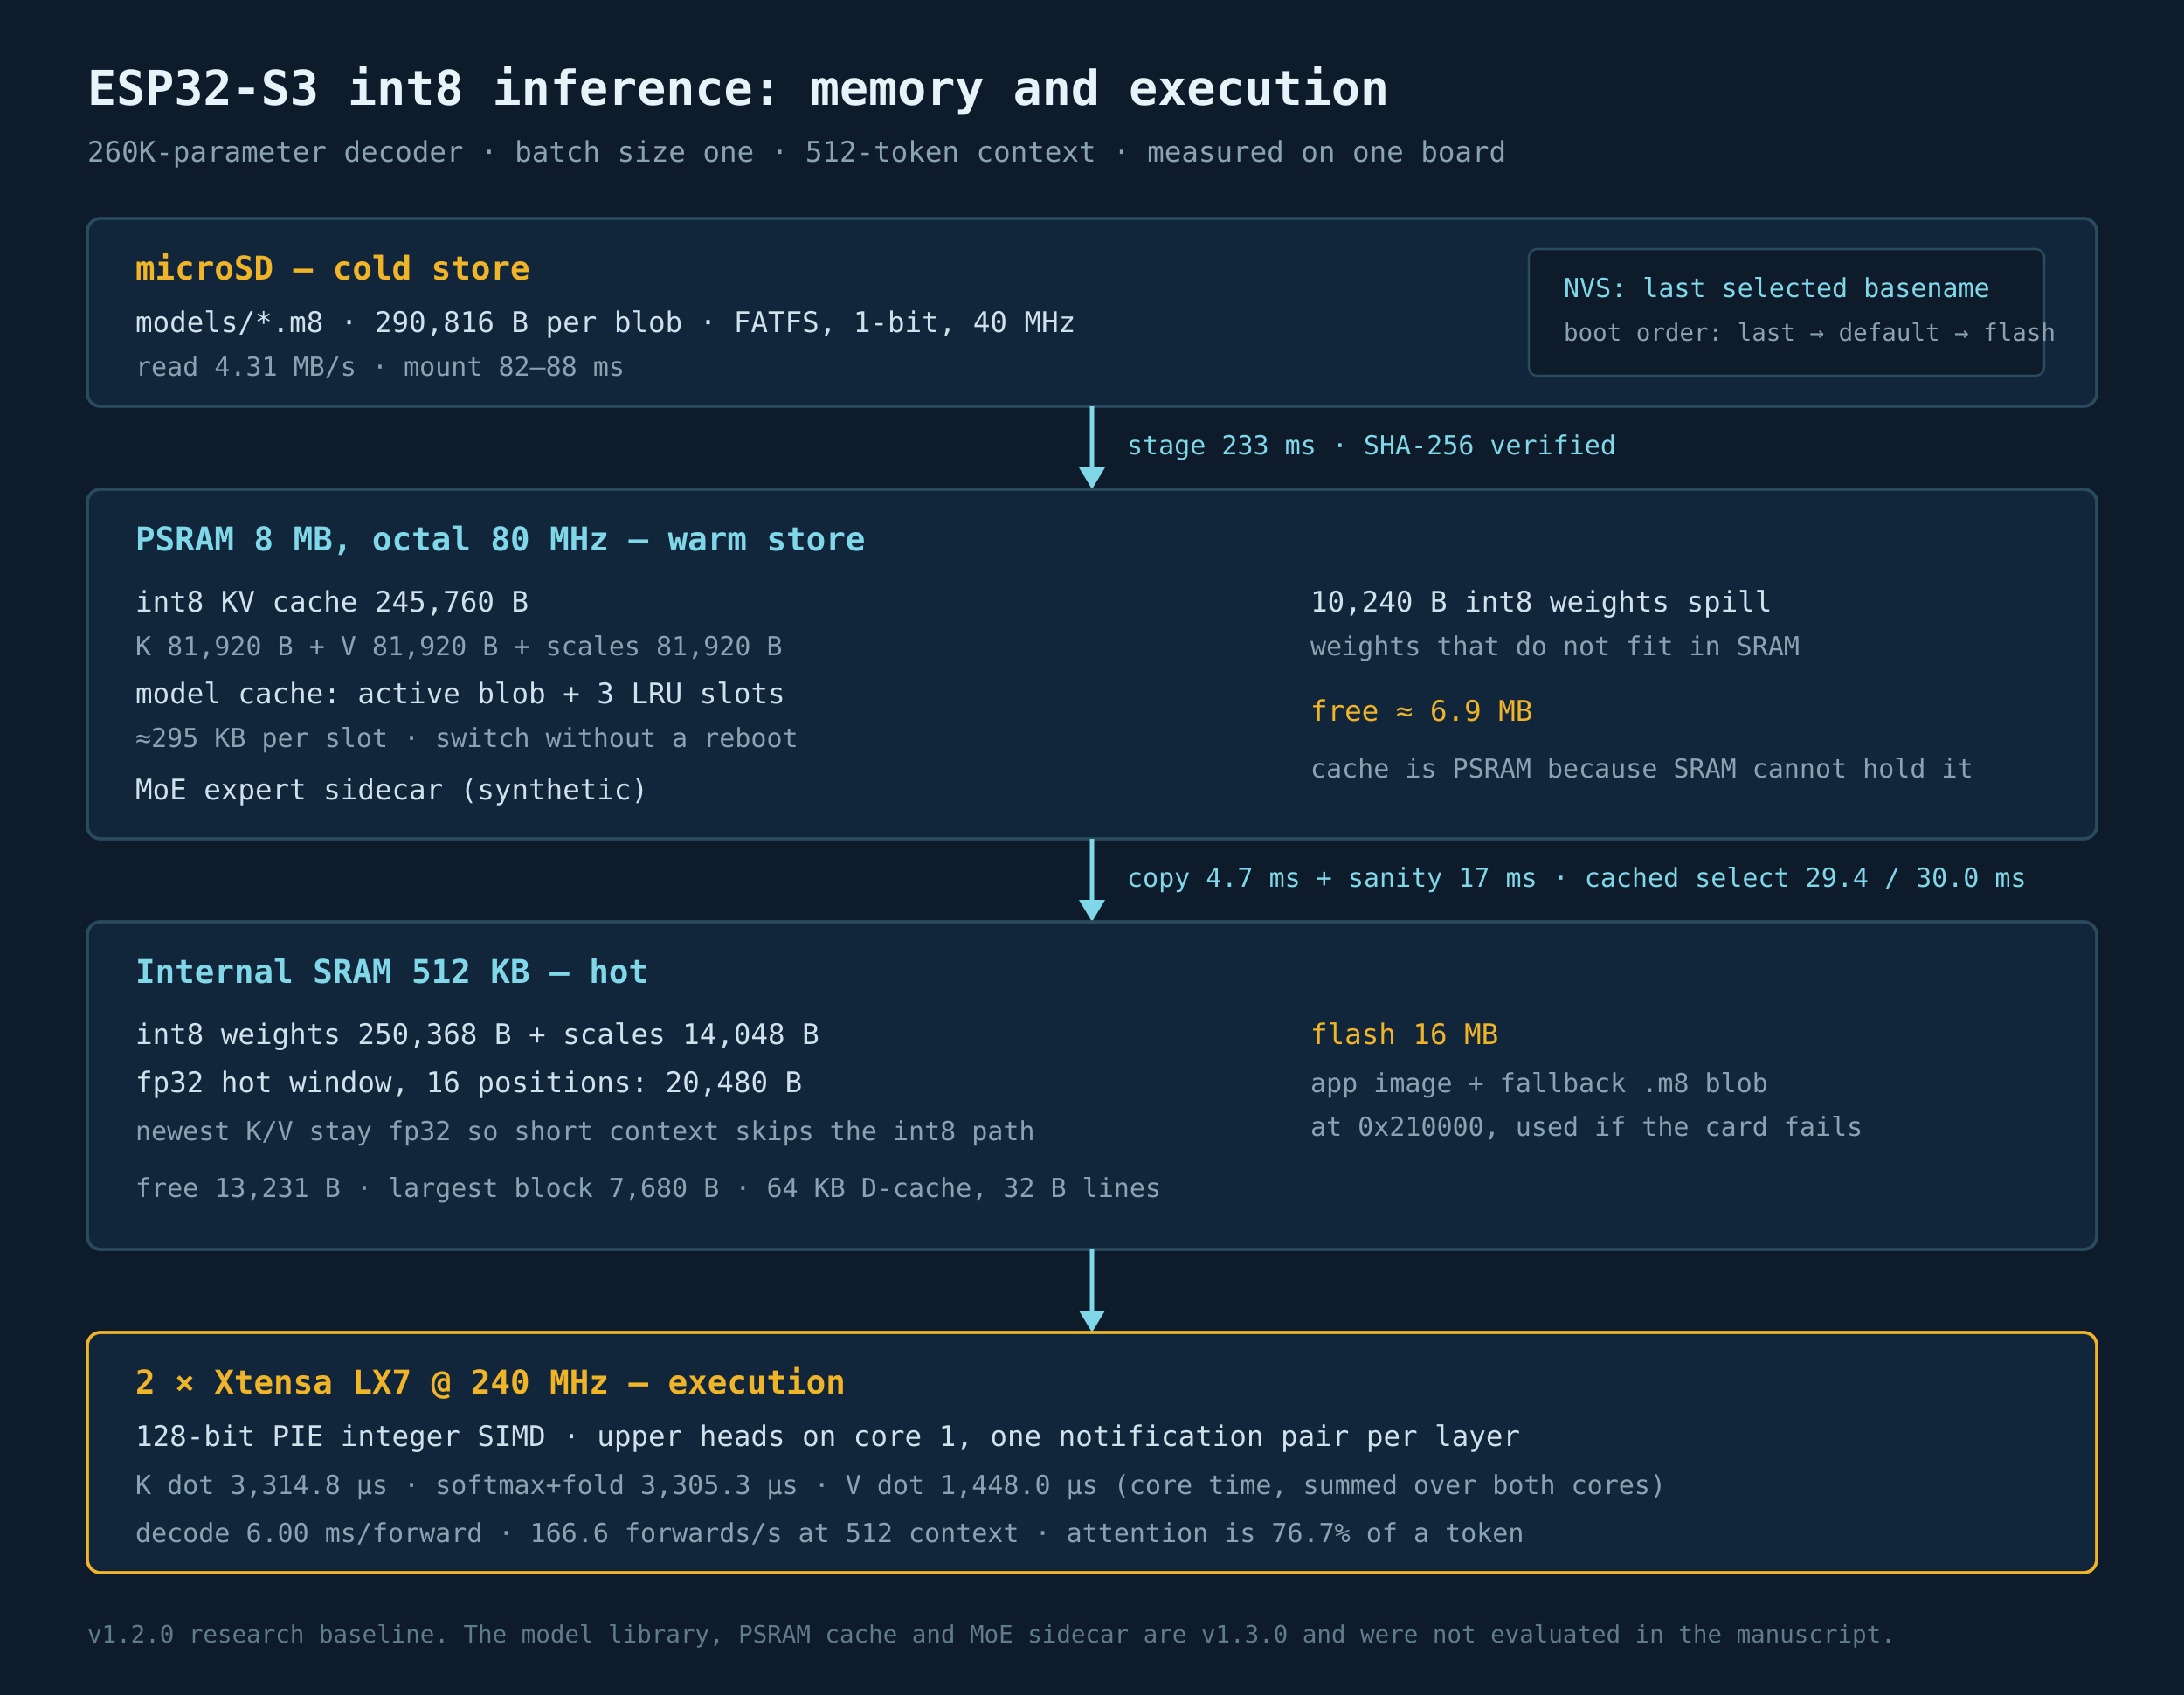
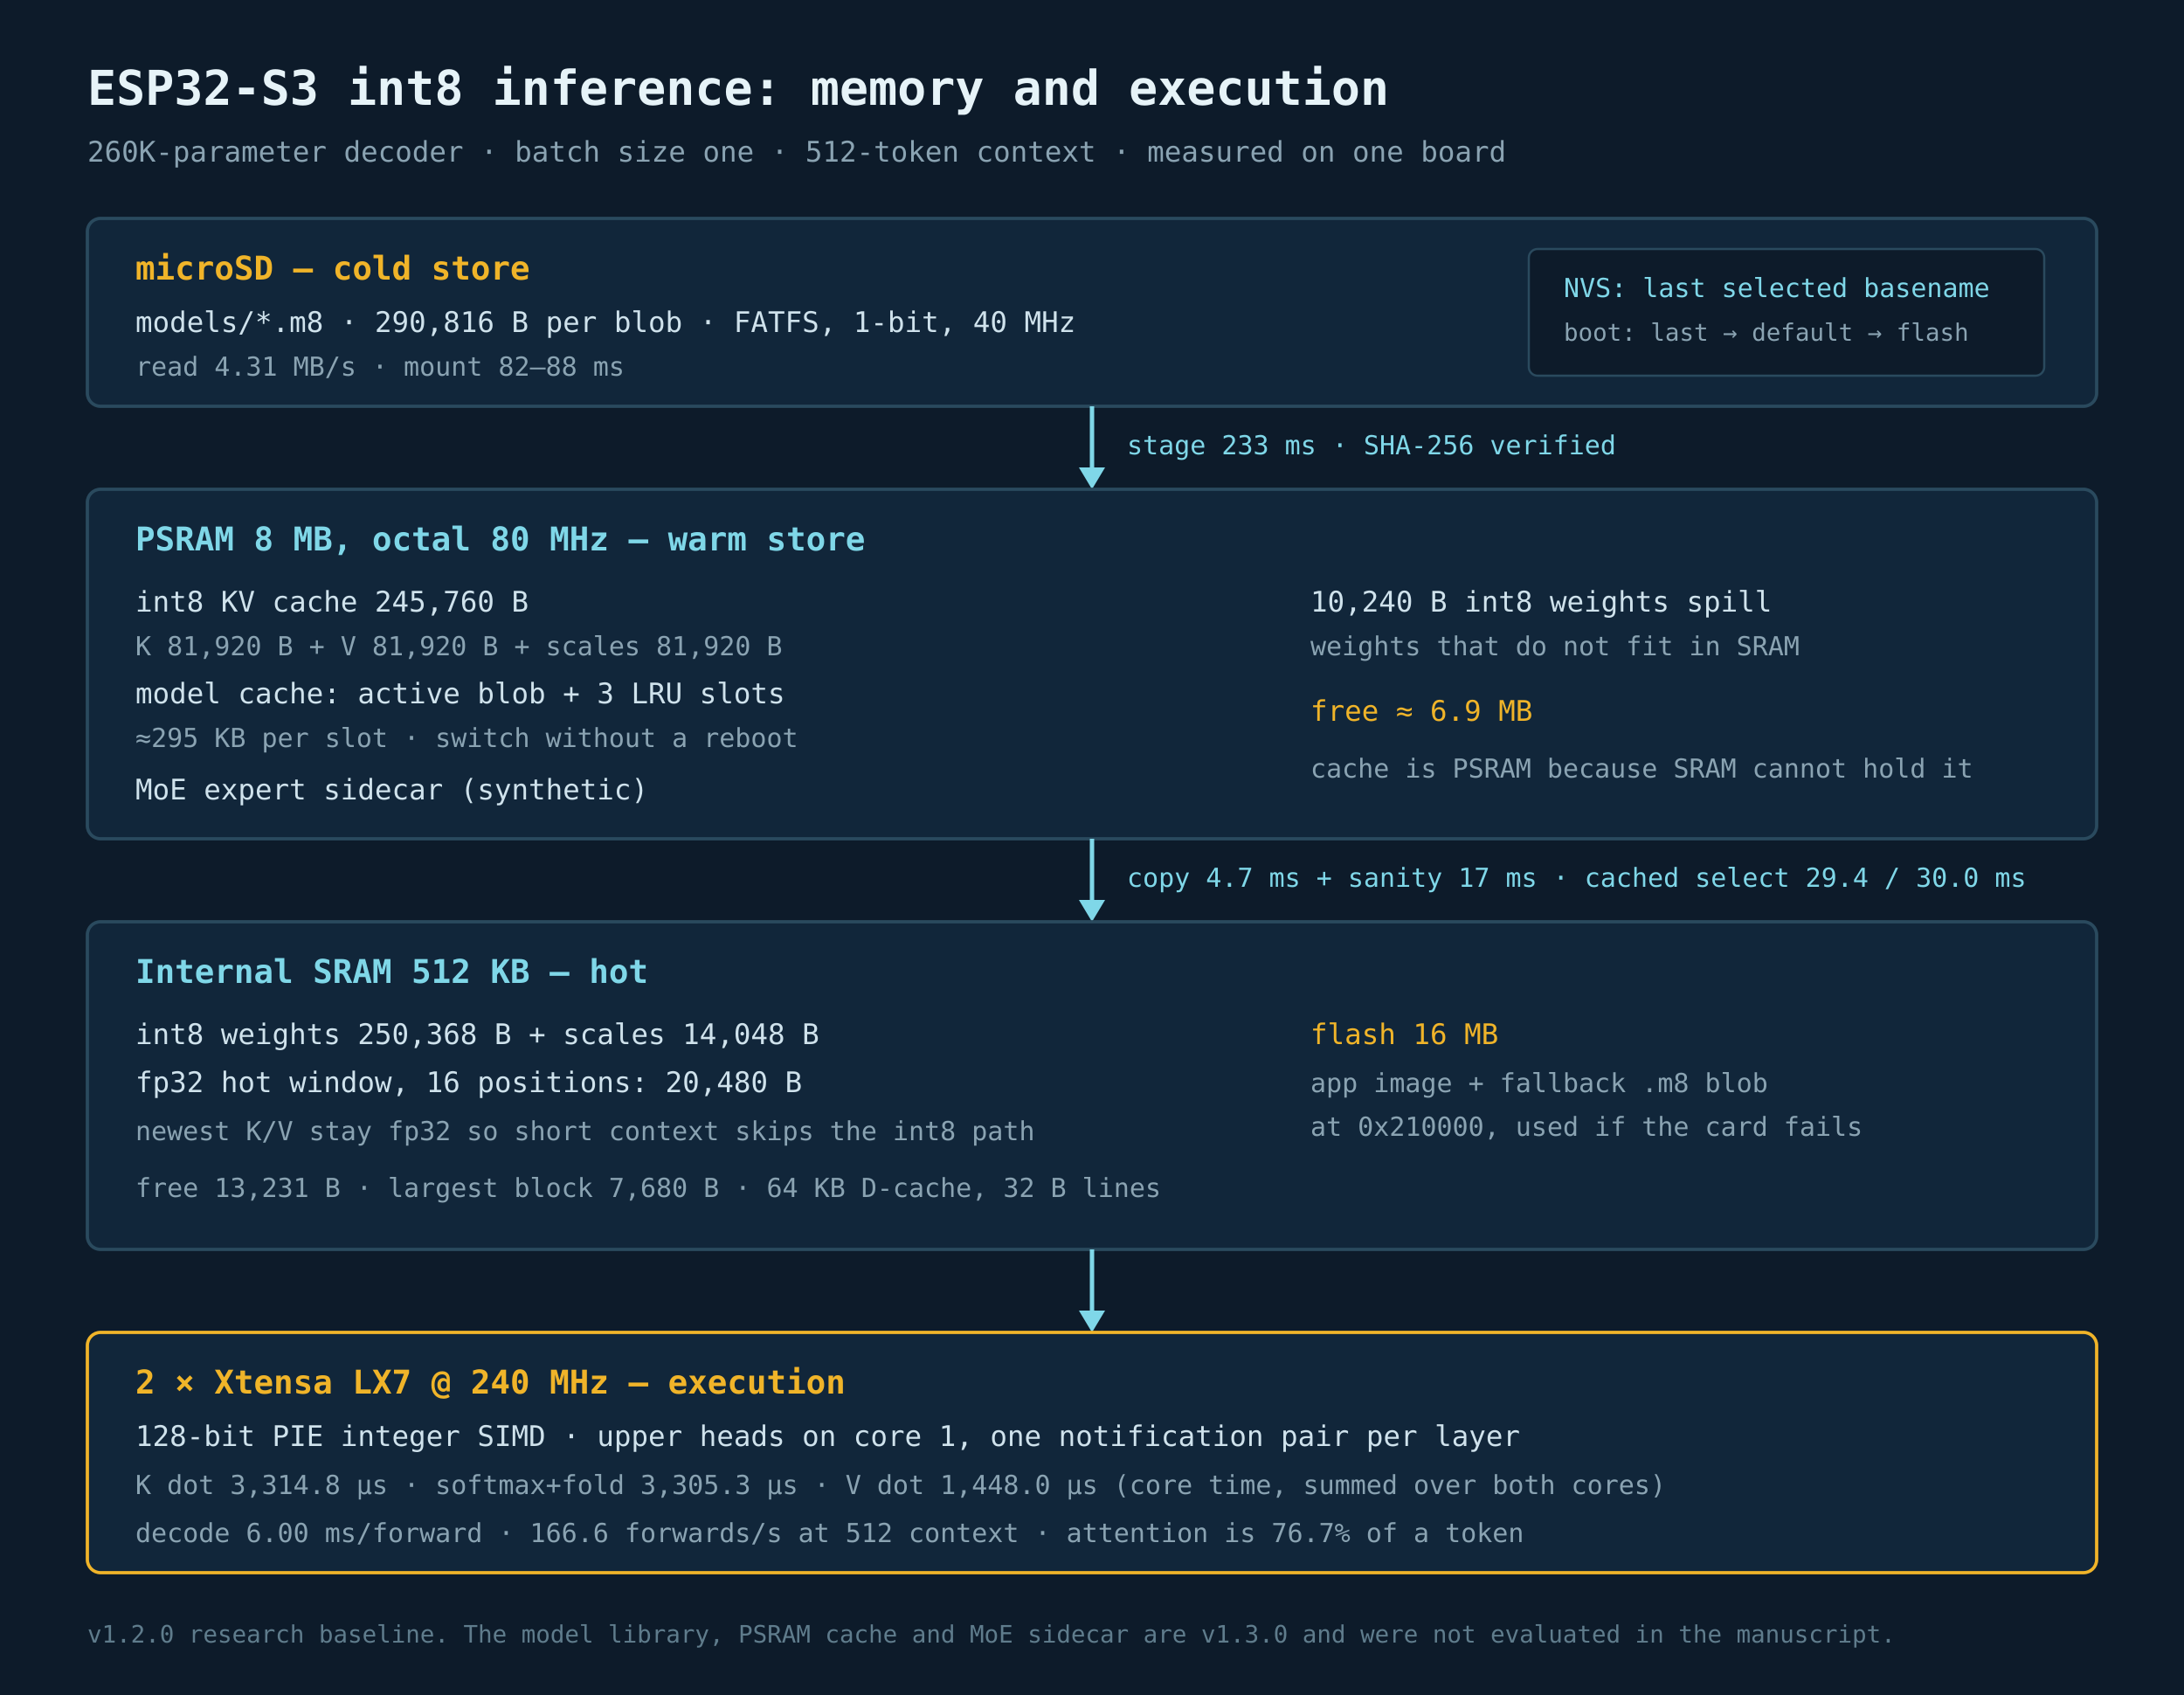
<svg xmlns="http://www.w3.org/2000/svg" width="1000" height="776" viewBox="0 0 1000 776" role="img" aria-labelledby="archTitle archDesc">
  <rect width="1000" height="776" fill="#0d1b2a" />
  <text x="40" y="48" fill="#e6f3f8" font-family="ui-monospace, SFMono-Regular, Menlo, Consolas, monospace" font-size="22" font-weight="bold">ESP32-S3 int8 inference: memory and execution</text>
  <text x="40" y="74" fill="#8aa3b2" font-family="ui-monospace, SFMono-Regular, Menlo, Consolas, monospace" font-size="13">260K-parameter decoder · batch size one · 512-token context · measured on one board</text>
  <rect x="40" y="100" width="920" height="86" rx="6" fill="#11263a" stroke="#2a4a5e" stroke-width="1.5" />
  <text x="62" y="128" fill="#f0b429" font-family="ui-monospace, SFMono-Regular, Menlo, Consolas, monospace" font-size="15" font-weight="bold">microSD — cold store</text>
  <text x="62" y="152" fill="#cfe2ec" font-family="ui-monospace, SFMono-Regular, Menlo, Consolas, monospace" font-size="13">models/*.m8 · 290,816 B per blob · FATFS, 1-bit, 40 MHz</text>
  <text x="62" y="172" fill="#8aa3b2" font-family="ui-monospace, SFMono-Regular, Menlo, Consolas, monospace" font-size="12">read 4.31 MB/s · mount 82–88 ms</text>
  <rect x="700" y="114" width="236" height="58" rx="4" fill="#0d1b2a" stroke="#2a4a5e" />
  <text x="716" y="136" fill="#7fd7e8" font-family="ui-monospace, SFMono-Regular, Menlo, Consolas, monospace" font-size="12">NVS: last selected basename</text>
-   <text x="716" y="156" fill="#8aa3b2" font-family="ui-monospace, SFMono-Regular, Menlo, Consolas, monospace" font-size="11">boot order: last → default → flash</text>
+   <text x="716" y="156" fill="#8aa3b2" font-family="ui-monospace, SFMono-Regular, Menlo, Consolas, monospace" font-size="11">boot: last → default → flash</text>
  <line x1="500" y1="186" x2="500" y2="220" stroke="#7fd7e8" stroke-width="2" />
  <polygon points="494,214 500,224 506,214" fill="#7fd7e8" />
  <text x="516" y="208" fill="#7fd7e8" font-family="ui-monospace, SFMono-Regular, Menlo, Consolas, monospace" font-size="12">stage 233 ms · SHA-256 verified</text>
  <rect x="40" y="224" width="920" height="160" rx="6" fill="#11263a" stroke="#2a4a5e" stroke-width="1.5" />
  <text x="62" y="252" fill="#7fd7e8" font-family="ui-monospace, SFMono-Regular, Menlo, Consolas, monospace" font-size="15" font-weight="bold">PSRAM 8 MB, octal 80 MHz — warm store</text>
  <text x="62" y="280" fill="#cfe2ec" font-family="ui-monospace, SFMono-Regular, Menlo, Consolas, monospace" font-size="13">int8 KV cache 245,760 B</text>
  <text x="62" y="300" fill="#8aa3b2" font-family="ui-monospace, SFMono-Regular, Menlo, Consolas, monospace" font-size="12">K 81,920 B + V 81,920 B + scales 81,920 B</text>
  <text x="62" y="322" fill="#cfe2ec" font-family="ui-monospace, SFMono-Regular, Menlo, Consolas, monospace" font-size="13">model cache: active blob + 3 LRU slots</text>
  <text x="62" y="342" fill="#8aa3b2" font-family="ui-monospace, SFMono-Regular, Menlo, Consolas, monospace" font-size="12">≈295 KB per slot · switch without a reboot</text>
  <text x="62" y="366" fill="#cfe2ec" font-family="ui-monospace, SFMono-Regular, Menlo, Consolas, monospace" font-size="13">MoE expert sidecar (synthetic)</text>
  <text x="600" y="280" fill="#cfe2ec" font-family="ui-monospace, SFMono-Regular, Menlo, Consolas, monospace" font-size="13">10,240 B int8 weights spill</text>
  <text x="600" y="300" fill="#8aa3b2" font-family="ui-monospace, SFMono-Regular, Menlo, Consolas, monospace" font-size="12">weights that do not fit in SRAM</text>
  <text x="600" y="330" fill="#f0b429" font-family="ui-monospace, SFMono-Regular, Menlo, Consolas, monospace" font-size="13">free ≈ 6.9 MB</text>
  <text x="600" y="356" fill="#8aa3b2" font-family="ui-monospace, SFMono-Regular, Menlo, Consolas, monospace" font-size="12">cache is PSRAM because SRAM cannot hold it</text>
  <line x1="500" y1="384" x2="500" y2="418" stroke="#7fd7e8" stroke-width="2" />
  <polygon points="494,412 500,422 506,412" fill="#7fd7e8" />
  <text x="516" y="406" fill="#7fd7e8" font-family="ui-monospace, SFMono-Regular, Menlo, Consolas, monospace" font-size="12">copy 4.7 ms + sanity 17 ms · cached select 29.4 / 30.0 ms</text>
  <rect x="40" y="422" width="920" height="150" rx="6" fill="#11263a" stroke="#2a4a5e" stroke-width="1.5" />
  <text x="62" y="450" fill="#7fd7e8" font-family="ui-monospace, SFMono-Regular, Menlo, Consolas, monospace" font-size="15" font-weight="bold">Internal SRAM 512 KB — hot</text>
  <text x="62" y="478" fill="#cfe2ec" font-family="ui-monospace, SFMono-Regular, Menlo, Consolas, monospace" font-size="13">int8 weights 250,368 B + scales 14,048 B</text>
  <text x="62" y="500" fill="#cfe2ec" font-family="ui-monospace, SFMono-Regular, Menlo, Consolas, monospace" font-size="13">fp32 hot window, 16 positions: 20,480 B</text>
  <text x="62" y="522" fill="#8aa3b2" font-family="ui-monospace, SFMono-Regular, Menlo, Consolas, monospace" font-size="12">newest K/V stay fp32 so short context skips the int8 path</text>
  <text x="62" y="548" fill="#8aa3b2" font-family="ui-monospace, SFMono-Regular, Menlo, Consolas, monospace" font-size="12">free 13,231 B · largest block 7,680 B · 64 KB D-cache, 32 B lines</text>
  <text x="600" y="478" fill="#f0b429" font-family="ui-monospace, SFMono-Regular, Menlo, Consolas, monospace" font-size="13">flash 16 MB</text>
  <text x="600" y="500" fill="#8aa3b2" font-family="ui-monospace, SFMono-Regular, Menlo, Consolas, monospace" font-size="12">app image + fallback .m8 blob</text>
  <text x="600" y="520" fill="#8aa3b2" font-family="ui-monospace, SFMono-Regular, Menlo, Consolas, monospace" font-size="12">at 0x210000, used if the card fails</text>
  <line x1="500" y1="572" x2="500" y2="606" stroke="#7fd7e8" stroke-width="2" />
  <polygon points="494,600 500,610 506,600" fill="#7fd7e8" />
  <rect x="40" y="610" width="920" height="110" rx="6" fill="#11263a" stroke="#f0b429" stroke-width="1.5" />
  <text x="62" y="638" fill="#f0b429" font-family="ui-monospace, SFMono-Regular, Menlo, Consolas, monospace" font-size="15" font-weight="bold">2 × Xtensa LX7 @ 240 MHz — execution</text>
  <text x="62" y="662" fill="#cfe2ec" font-family="ui-monospace, SFMono-Regular, Menlo, Consolas, monospace" font-size="13">128-bit PIE integer SIMD · upper heads on core 1, one notification pair per layer</text>
  <text x="62" y="684" fill="#8aa3b2" font-family="ui-monospace, SFMono-Regular, Menlo, Consolas, monospace" font-size="12">K dot 3,314.8 µs · softmax+fold 3,305.3 µs · V dot 1,448.0 µs (core time, summed over both cores)</text>
  <text x="62" y="706" fill="#8aa3b2" font-family="ui-monospace, SFMono-Regular, Menlo, Consolas, monospace" font-size="12">decode 6.00 ms/forward · 166.6 forwards/s at 512 context · attention is 76.7% of a token</text>
  <text x="40" y="752" fill="#5f7c8c" font-family="ui-monospace, SFMono-Regular, Menlo, Consolas, monospace" font-size="11">v1.2.0 research baseline. The model library, PSRAM cache and MoE sidecar are v1.3.0 and were not evaluated in the manuscript.</text>
</svg>
